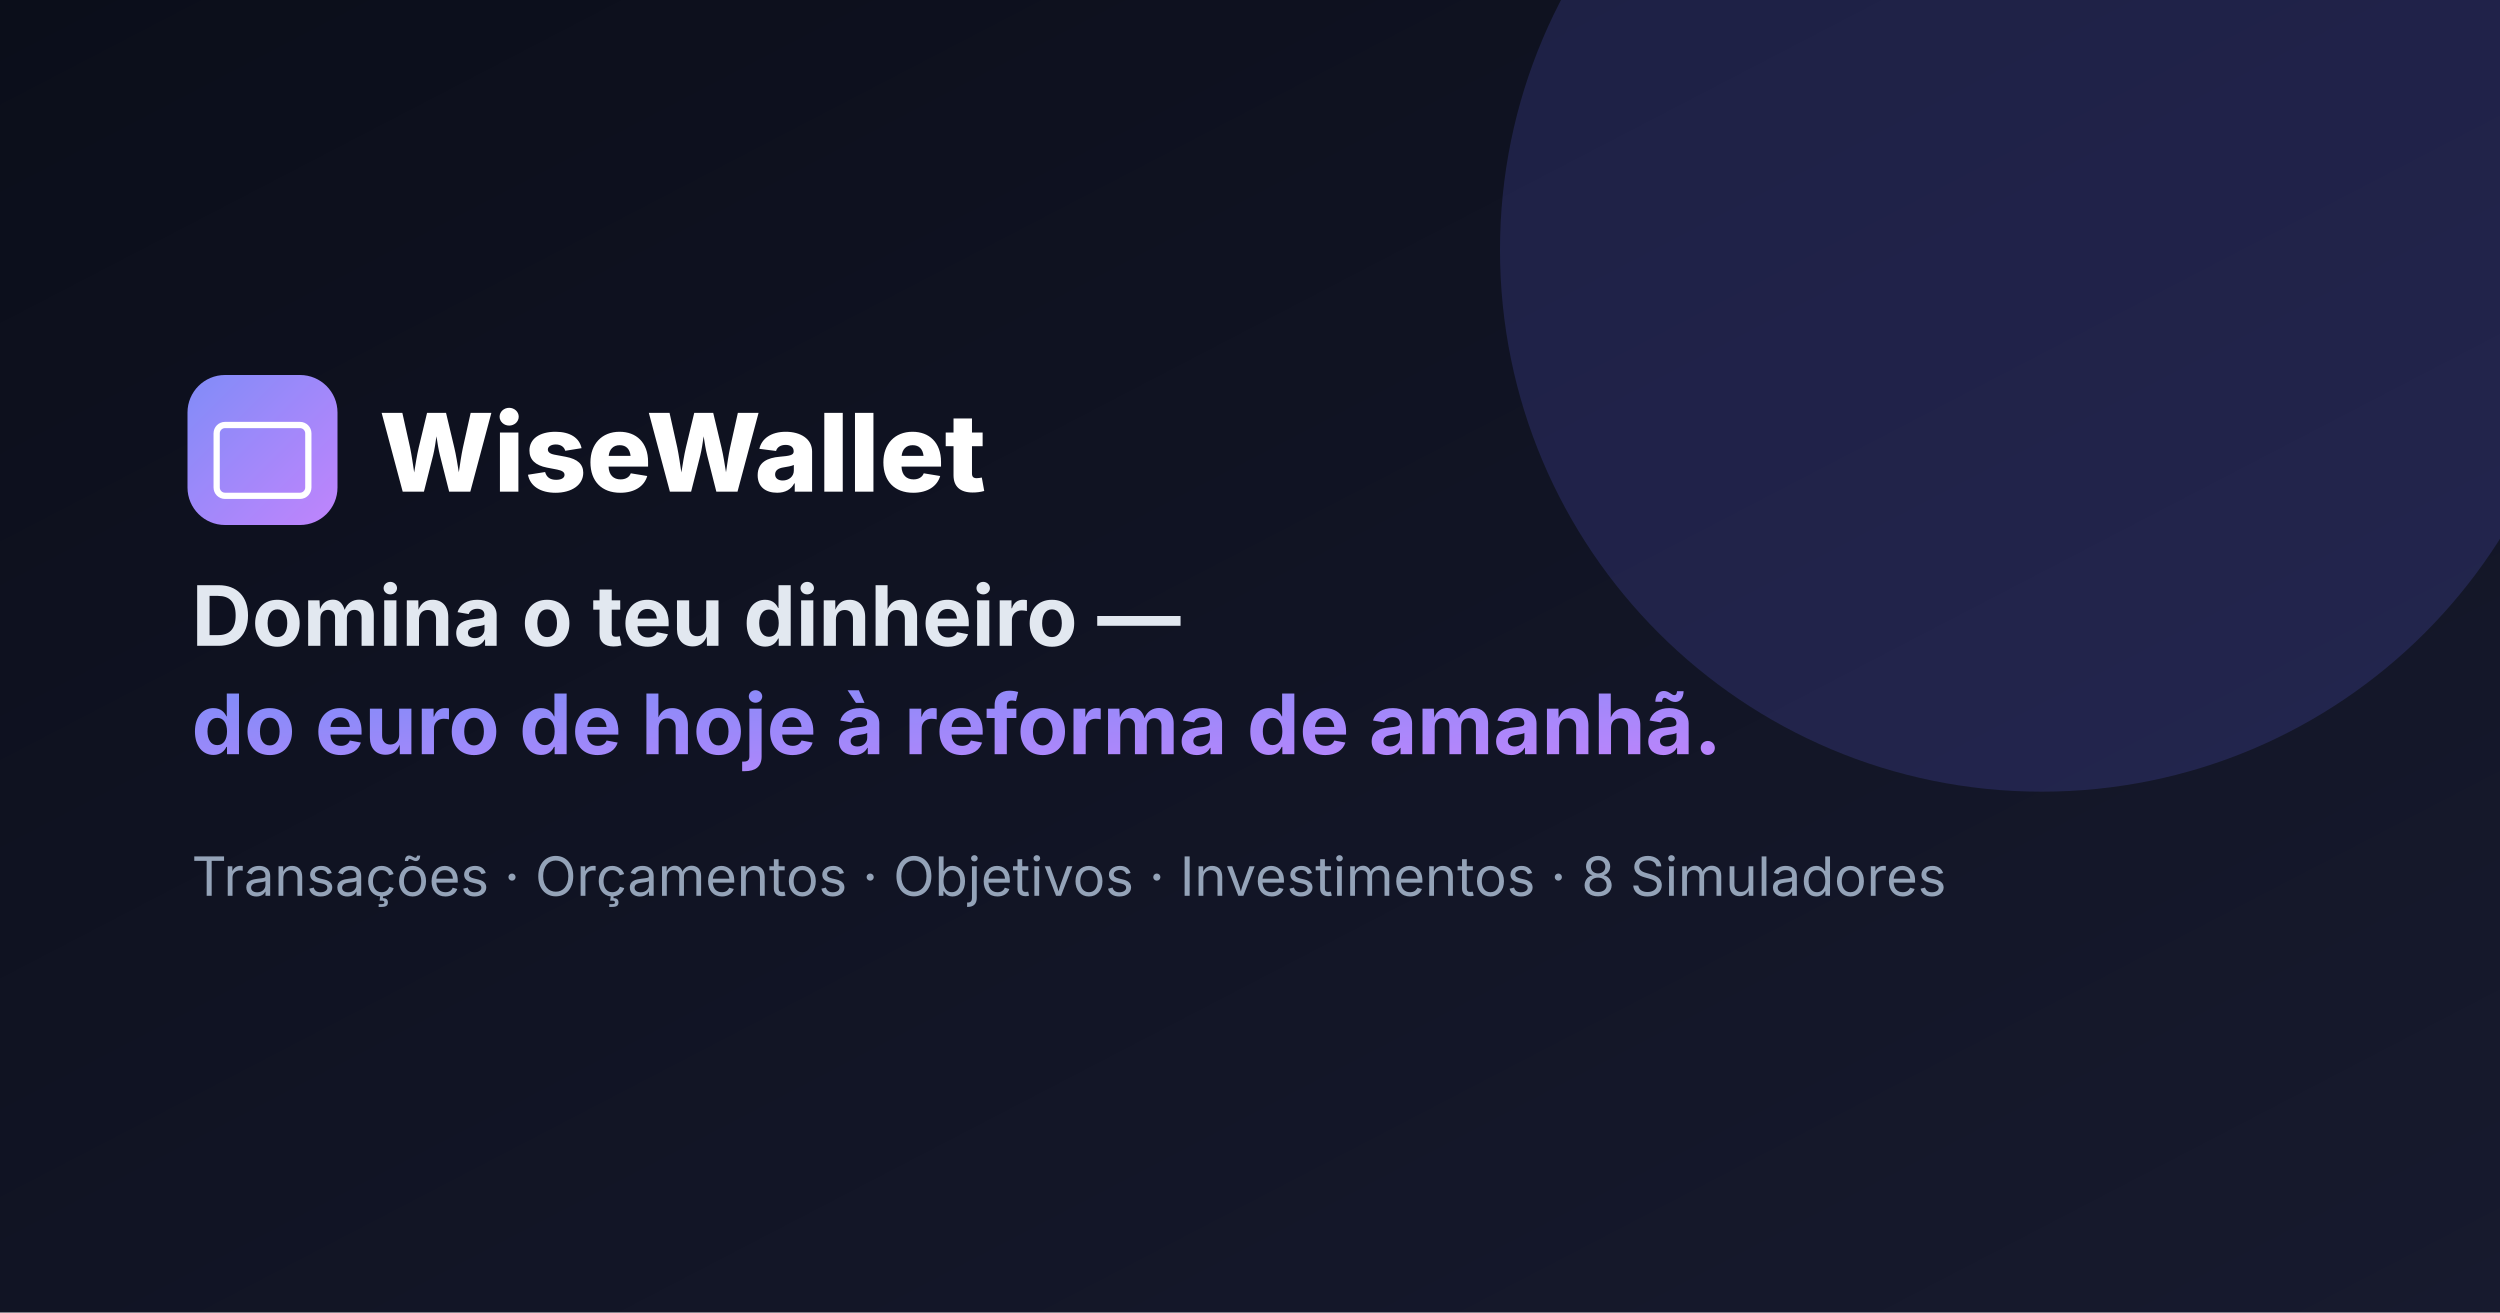
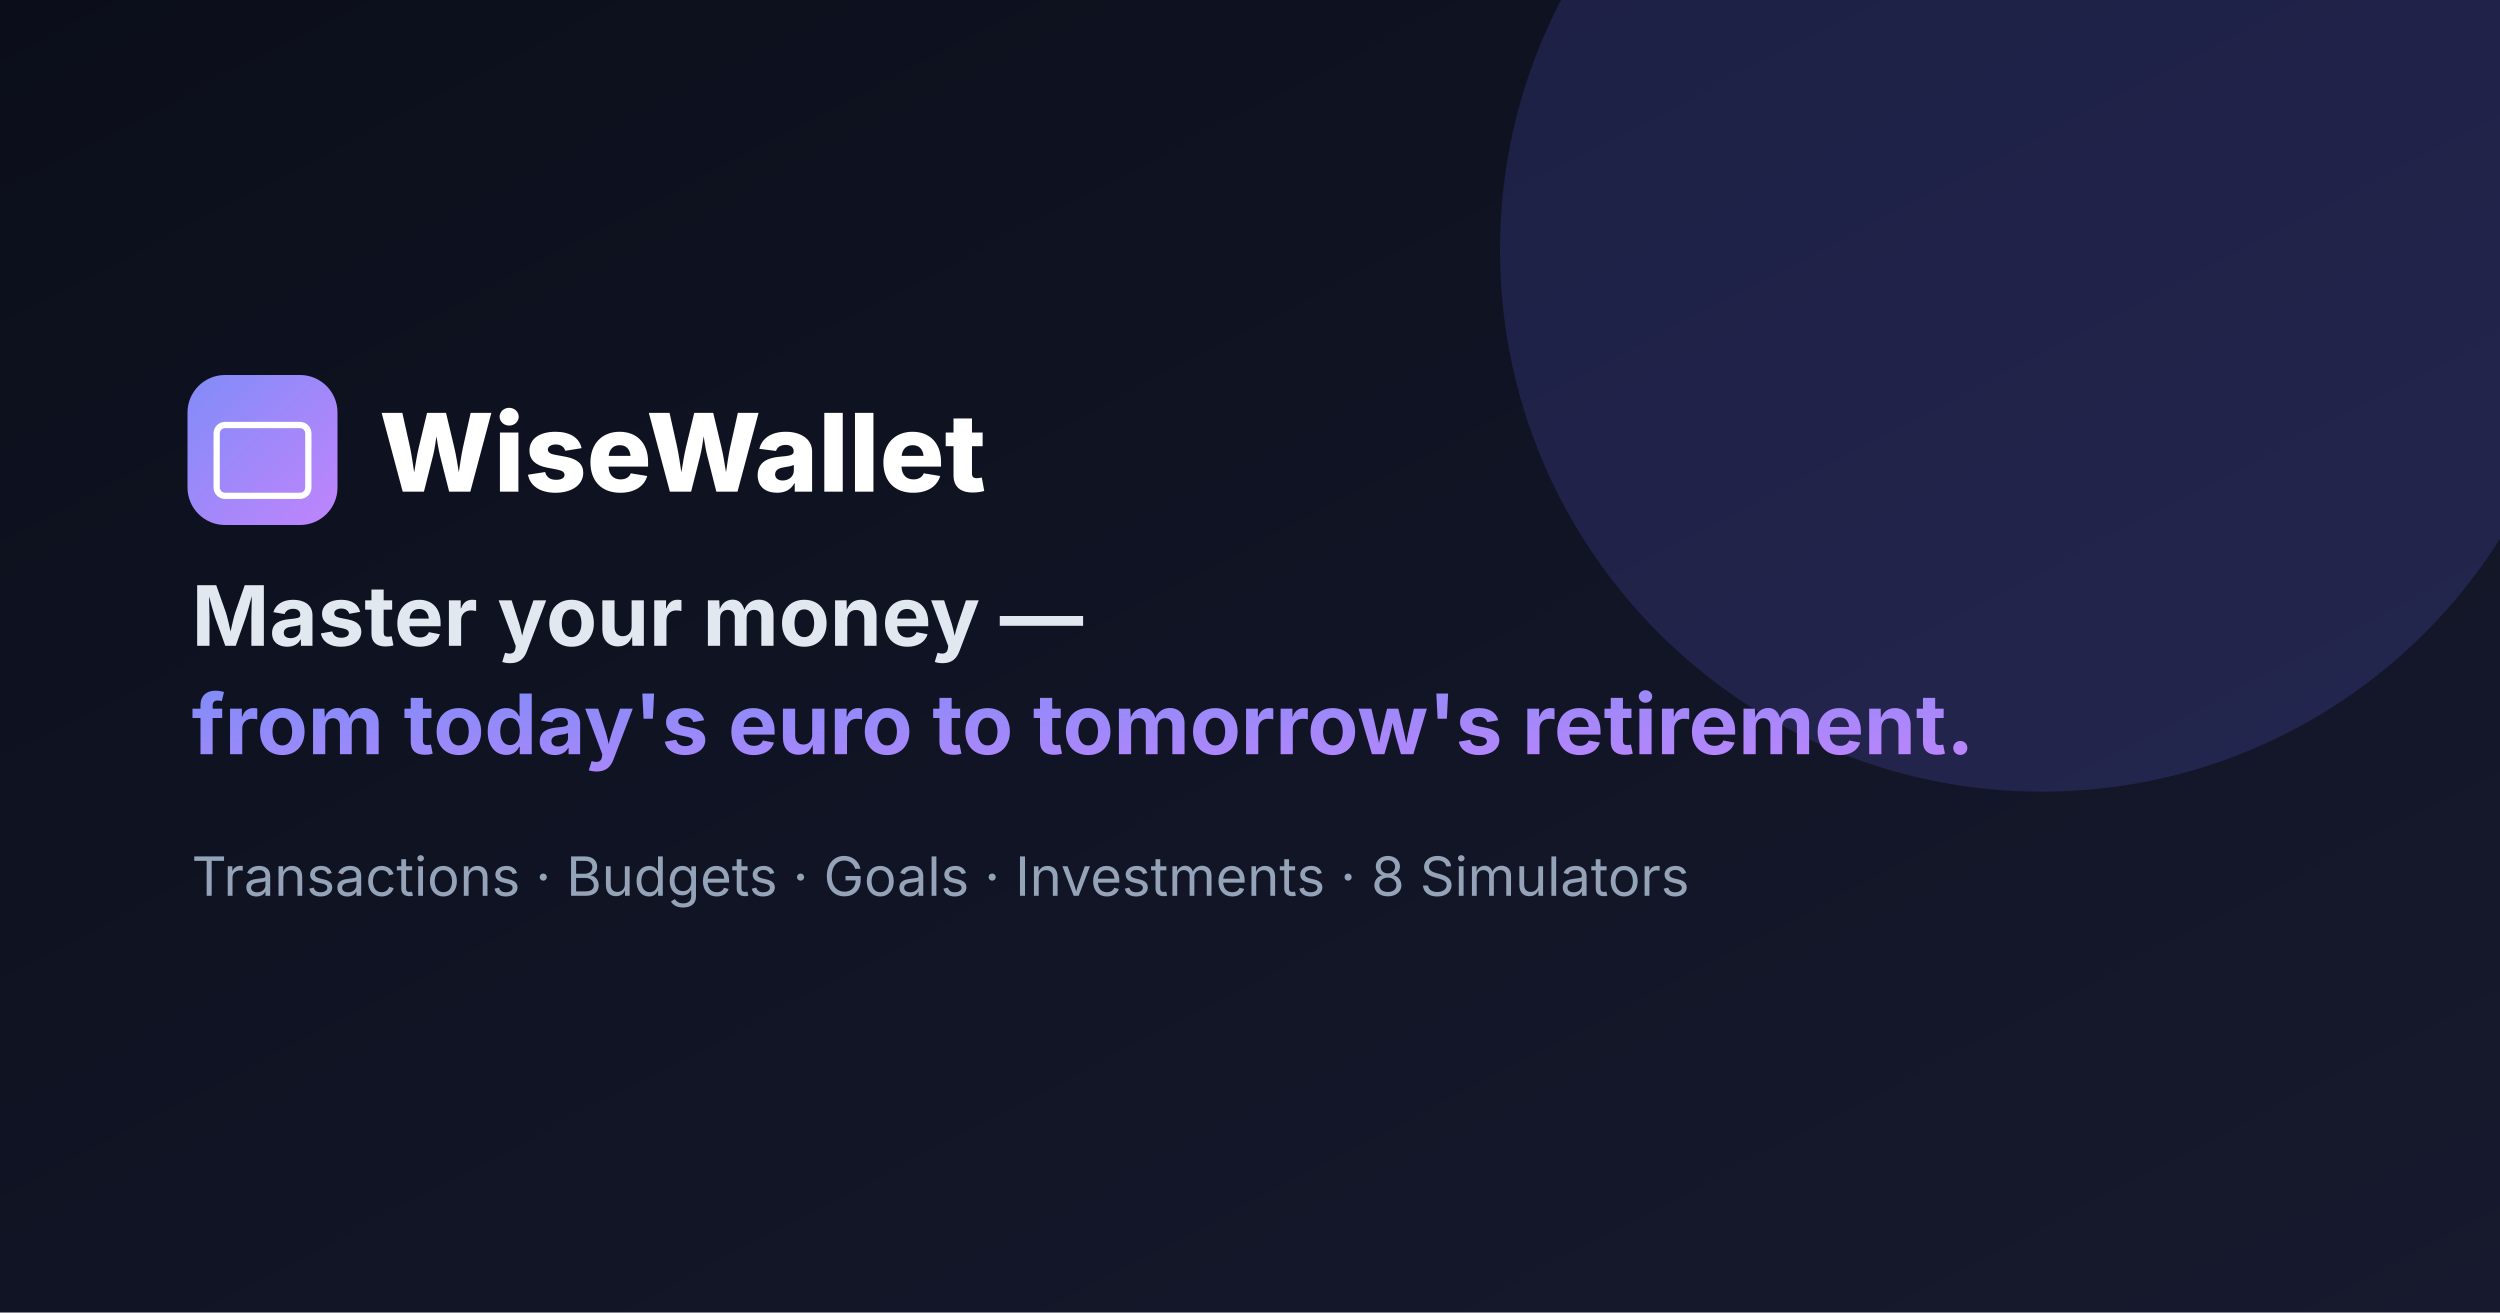
<svg xmlns="http://www.w3.org/2000/svg" width="1200" height="630" viewBox="0 0 1200 630">
  <defs>
    <linearGradient id="bg" x1="0" y1="0" x2="1" y2="1">
      <stop offset="0" stop-color="#0b0e1a" />
      <stop offset="1" stop-color="#171a2e" />
    </linearGradient>
    <linearGradient id="brand" x1="0" y1="0" x2="1" y2="1">
      <stop offset="0" stop-color="#818cf8" />
      <stop offset="1" stop-color="#c084fc" />
    </linearGradient>
  </defs>
  <rect width="1200" height="630" fill="url(#bg)" />
  <circle cx="980" cy="120" r="260" fill="#6366f1" opacity="0.18" />
  <g transform="translate(90,250)">
    <rect x="0" y="-70" width="72" height="72" rx="18" fill="url(#brand)" />
    <rect x="14" y="-46" width="44" height="34" rx="4" fill="none" stroke="#fff" stroke-width="3" />
    <text x="92" y="-14" font-family="Inter,Arial,sans-serif" font-size="52" font-weight="800" fill="#fff">WiseWallet</text>
-     <text x="2" y="60" font-family="Inter,Arial,sans-serif" font-size="40" font-weight="700" fill="#e2e8f0">Domina o teu dinheiro —</text>
-     <text x="2" y="112" font-family="Inter,Arial,sans-serif" font-size="40" font-weight="700" fill="url(#brand)">do euro de hoje à reforma de amanhã.</text>
-     <text x="2" y="180" font-family="Inter,Arial,sans-serif" font-size="26" fill="#94a3b8">Transações · Orçamentos · Objetivos · Investimentos · 8 Simuladores</text>
+     <text x="2" y="60" font-family="Inter,Arial,sans-serif" font-size="40" font-weight="700" fill="#e2e8f0">Master your money —</text>
+     <text x="2" y="112" font-family="Inter,Arial,sans-serif" font-size="40" font-weight="700" fill="url(#brand)">from today's euro to tomorrow's retirement.</text>
+     <text x="2" y="180" font-family="Inter,Arial,sans-serif" font-size="26" fill="#94a3b8">Transactions · Budgets · Goals · Investments · 8 Simulators</text>
  </g>
</svg>
